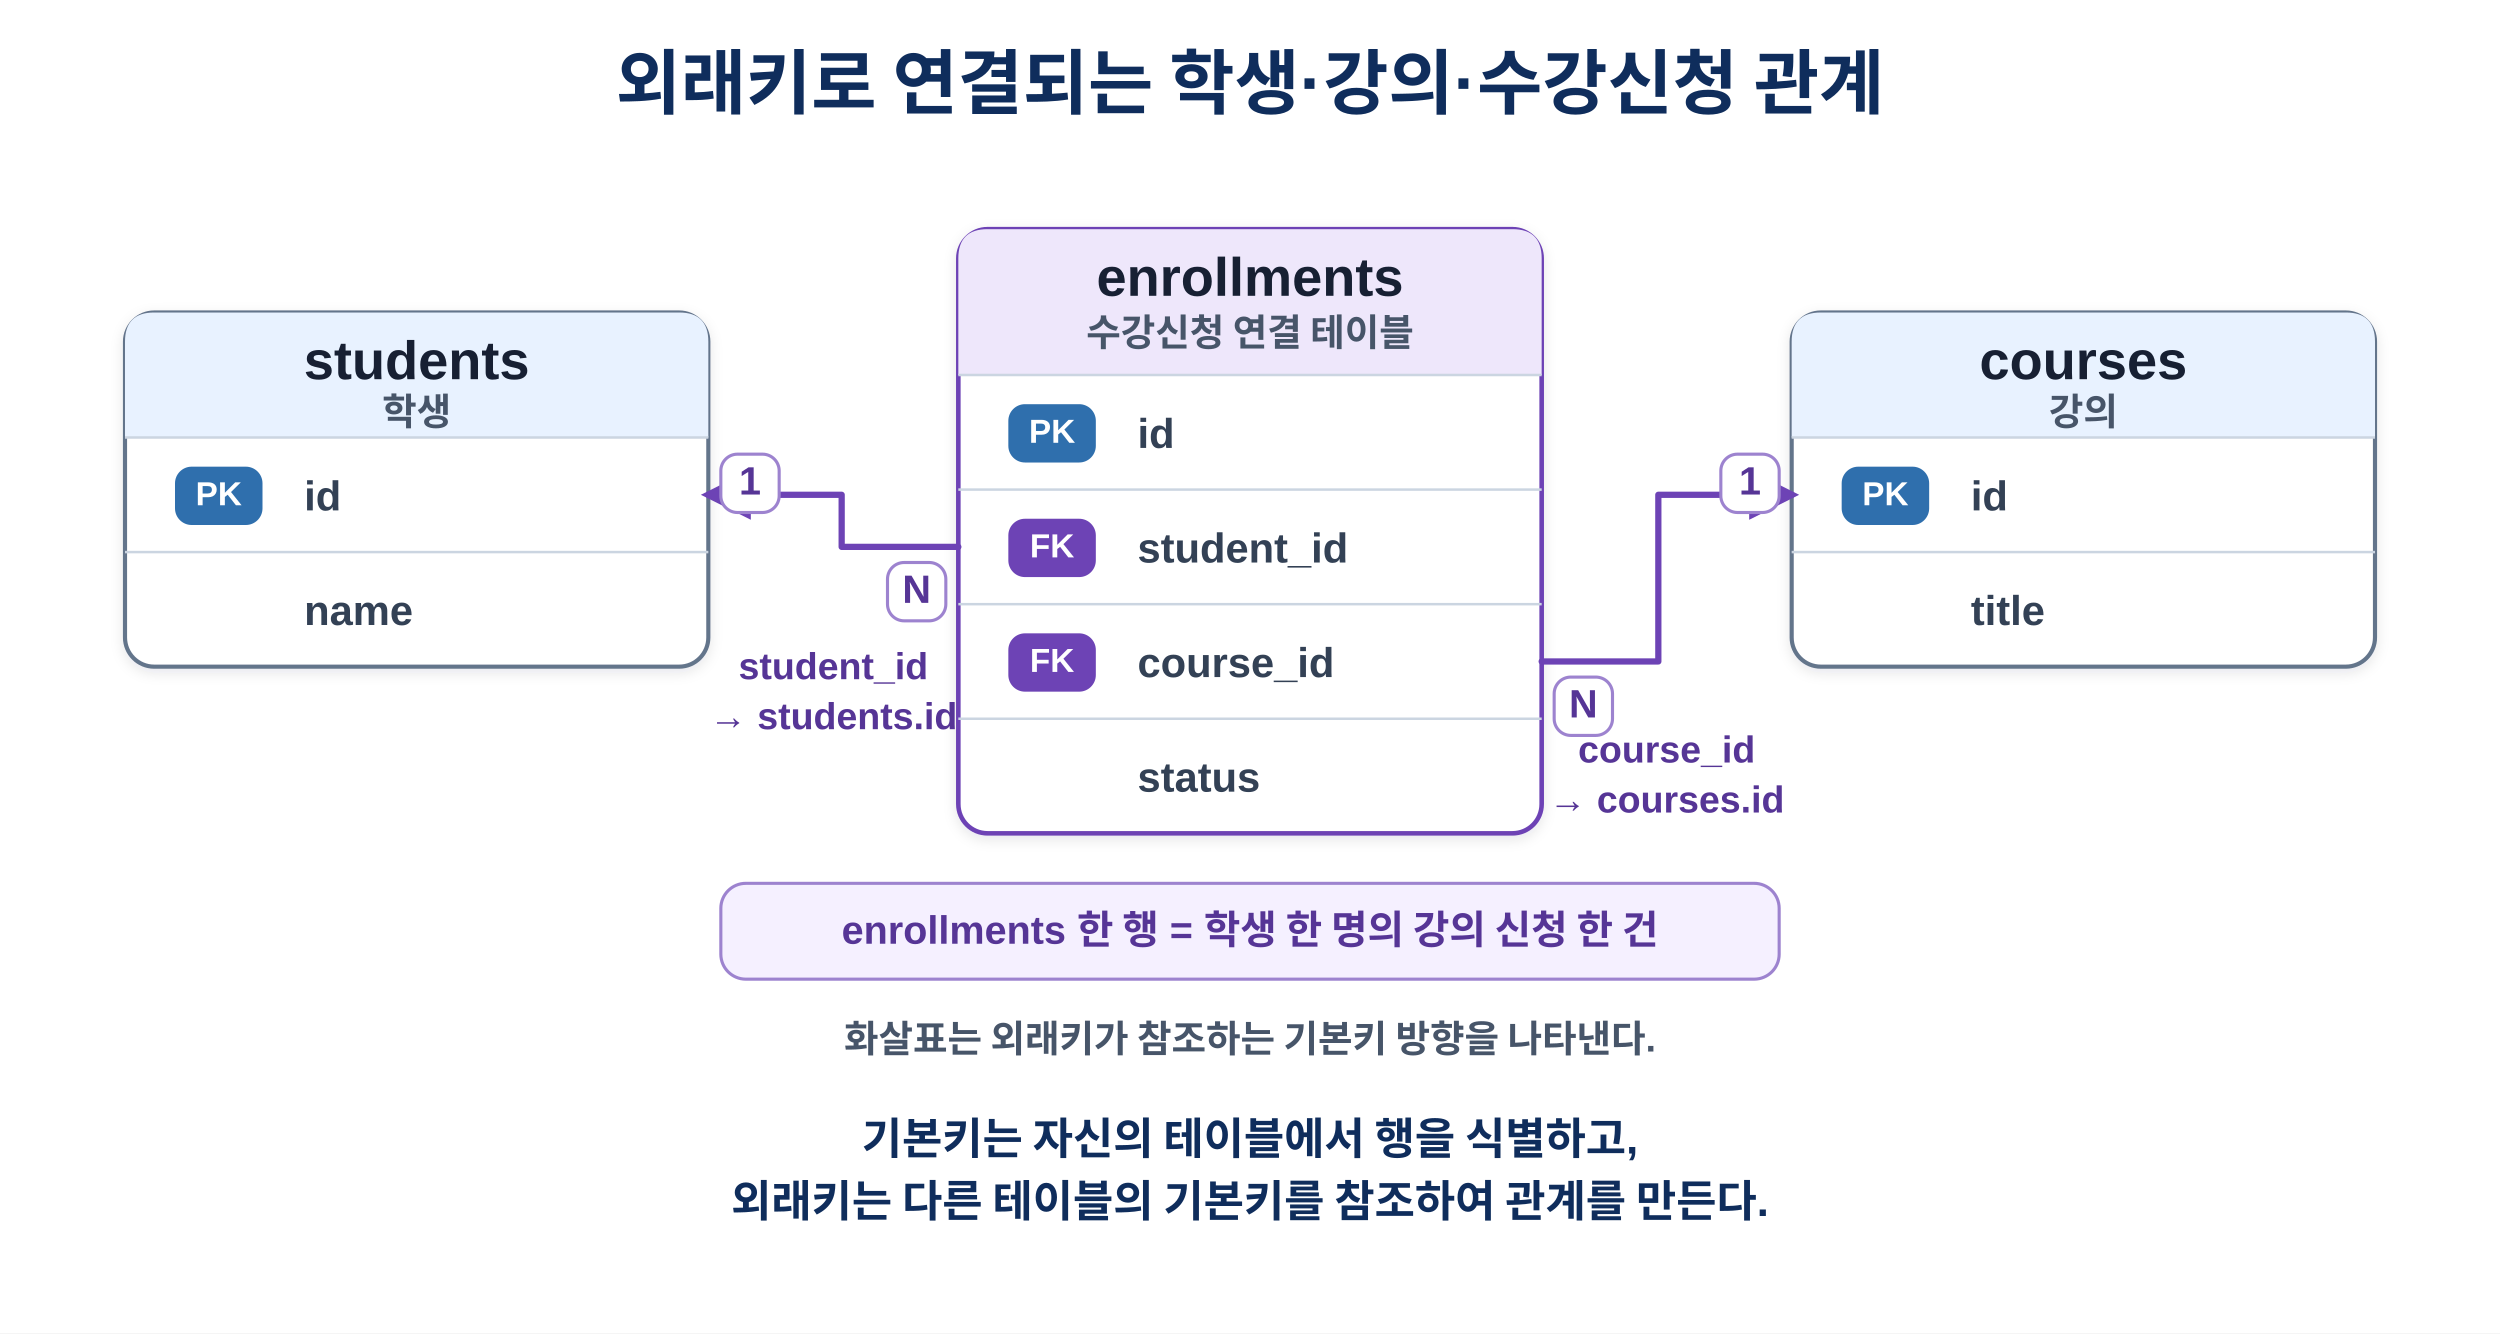
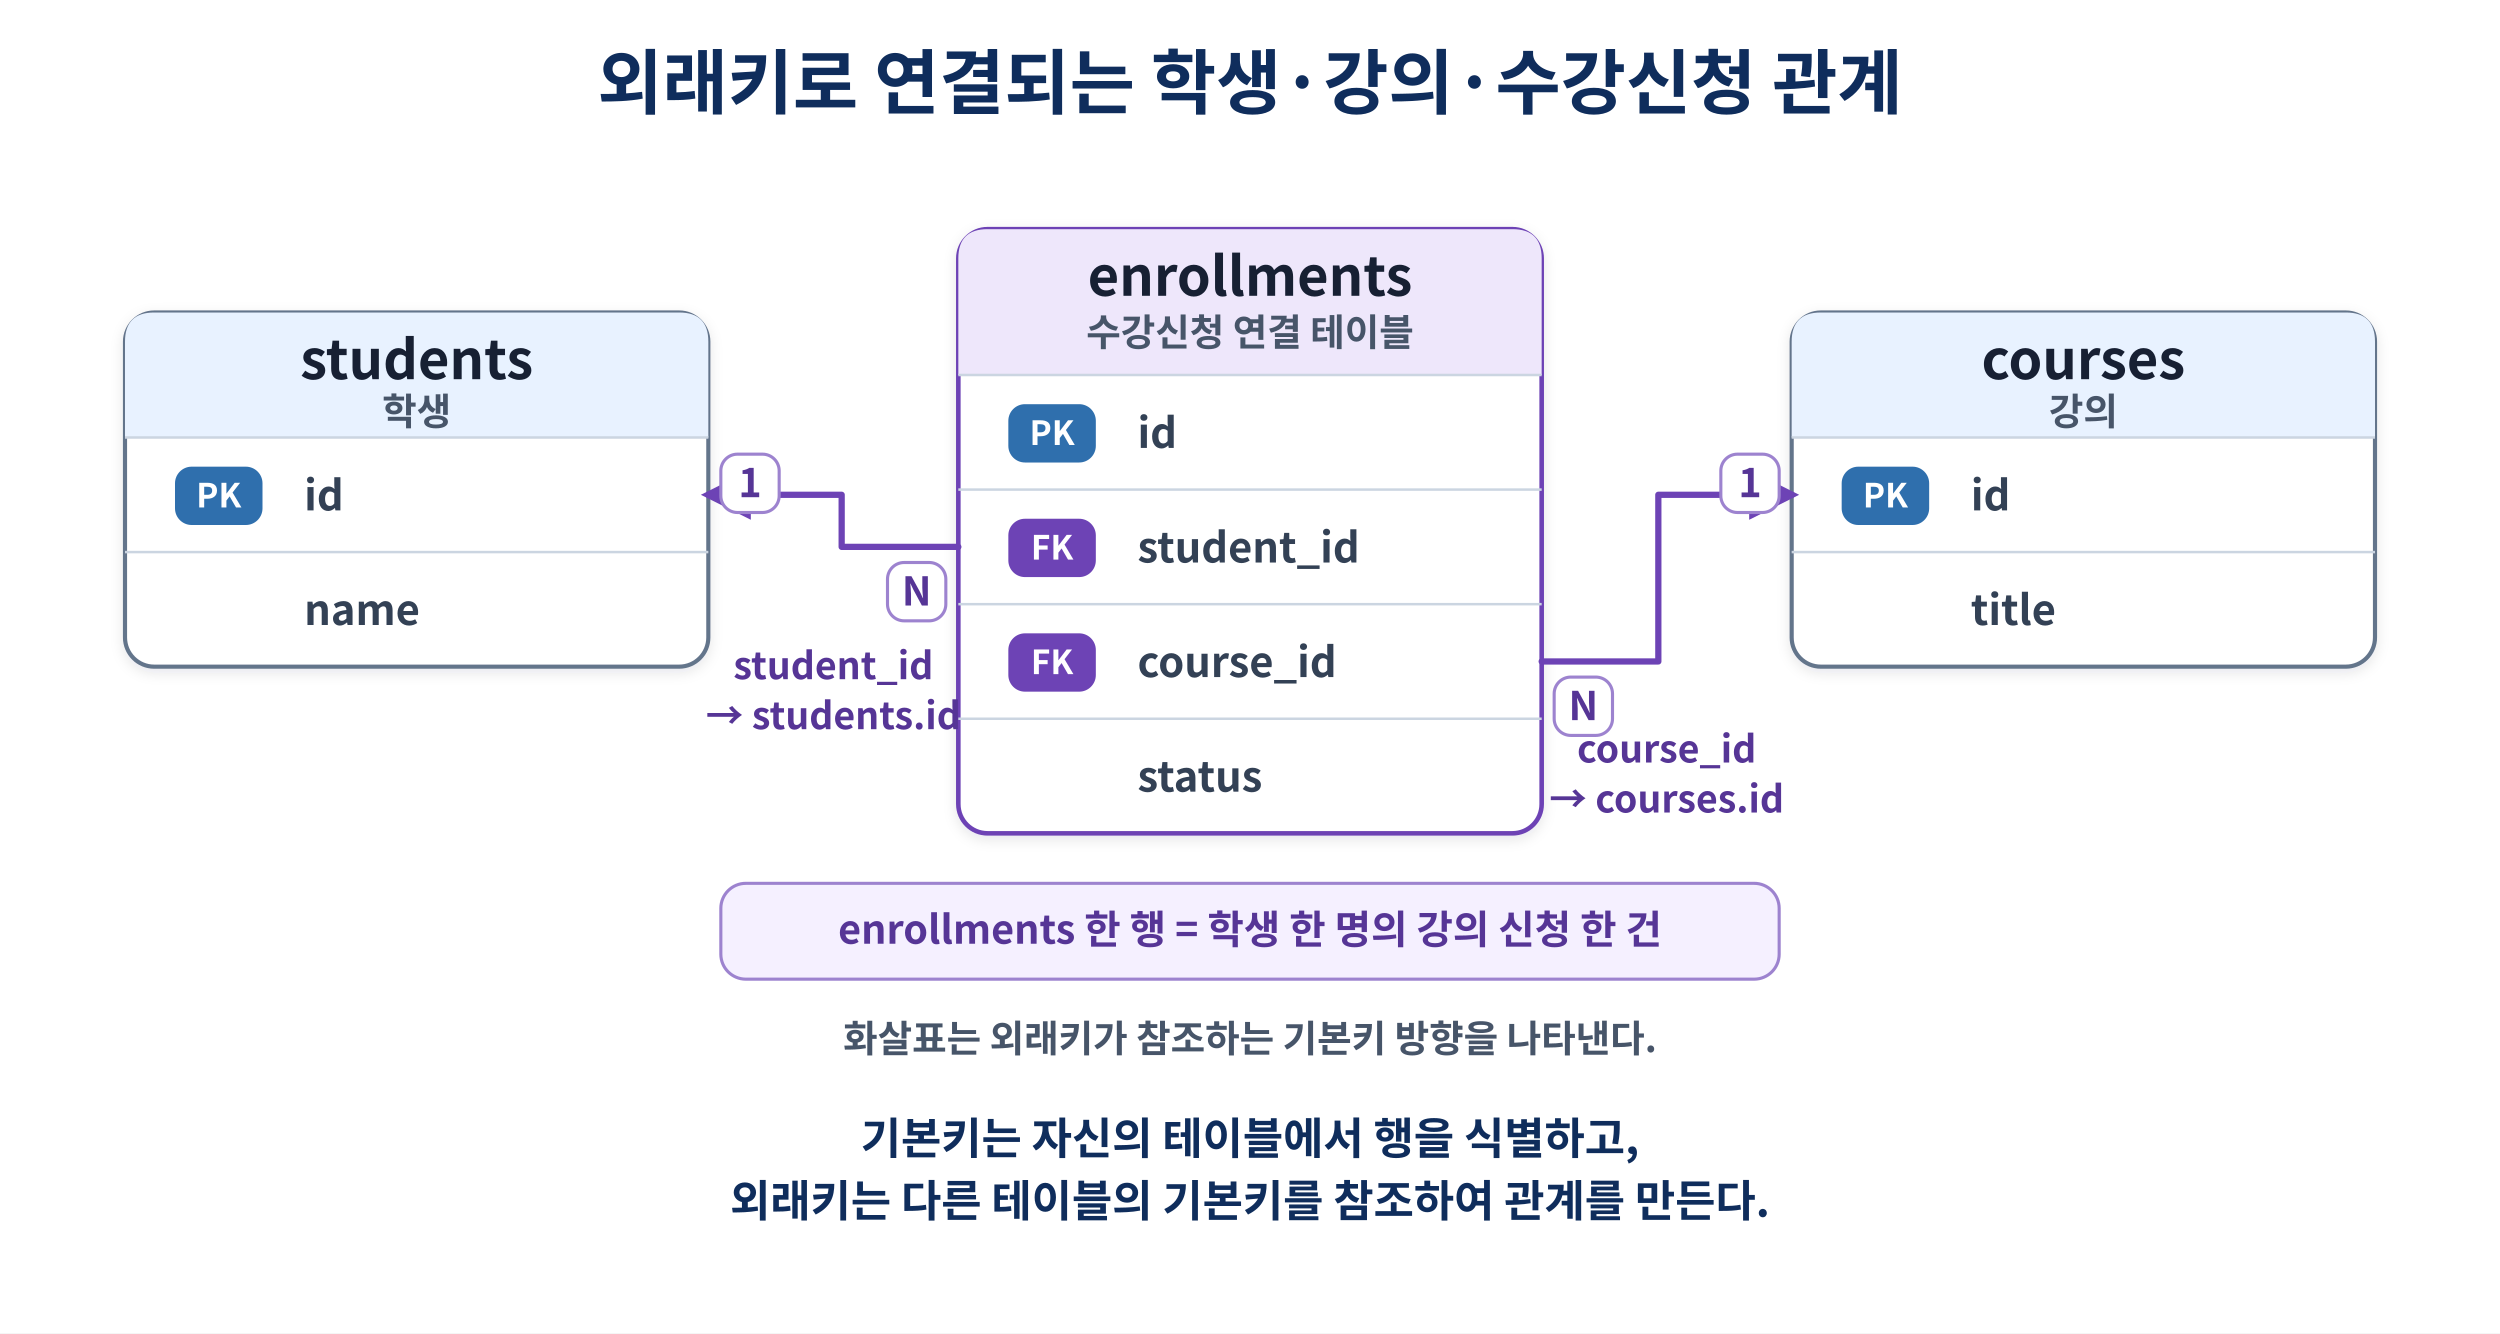
<svg xmlns="http://www.w3.org/2000/svg" width="100%" viewBox="0 0 1200 640" role="img" aria-labelledby="title desc" shape-rendering="geometricPrecision">
  <defs>
    <marker id="arrow" viewBox="0 0 10 10" refX="8.5" refY="5" markerWidth="8" markerHeight="8" orient="auto-start-reverse">
      <path d="M0 0 L10 5 L0 10 Z" fill="#6d43b5" />
    </marker>
    <filter id="shadow" x="-10%" y="-10%" width="120%" height="130%">
      <feDropShadow dx="0" dy="2" stdDeviation="3" flood-color="#0f172a" flood-opacity="0.10" />
    </filter>
    <style>
-       text{font-family:"Malgun Gothic","Apple SD Gothic Neo","Noto Sans KR",Arial,sans-serif;fill:#172033}
+       text{font-family:"Malgun Gothic","NanumSquare","Noto Sans CJK KR","Apple SD Gothic Neo","Noto Sans KR","UnDotum",Arial,sans-serif;fill:#172033}
      .title{font-size:34px;font-weight:700;text-anchor:middle;fill:#0f2d5c}
      .card-outline{fill:#ffffff;stroke:#64748b;stroke-width:2}
      .bridge-outline{fill:#ffffff;stroke:#6d43b5;stroke-width:2.2}
      .entity-head{fill:#e8f2ff}
      .bridge-head{fill:#eee7fb}
      .divider{stroke:#cbd5e1;stroke-width:1.2}
      .name{font-size:26px;font-weight:700;text-anchor:middle;fill:#172033}
      .type{font-size:18px;font-weight:600;text-anchor:middle;fill:#475569}
      .field{font-size:20px;font-weight:600;fill:#334155}
      .badge-text{font-size:16px;font-weight:700;text-anchor:middle;dominant-baseline:middle;fill:#ffffff}
      .pk-badge{fill:#2f6fad}
      .fk-badge{fill:#6d43b5}
      .ref{stroke:#6d43b5;stroke-width:3;fill:none;marker-end:url(#arrow);stroke-linecap:round;stroke-linejoin:round}
      .ref-label{font-size:18px;font-weight:700;text-anchor:middle;fill:#563596}
      .cardinality{font-size:19px;font-weight:700;text-anchor:middle;dominant-baseline:middle;fill:#563596}
      .cardinality-box{fill:#ffffff;stroke:#9d83cf;stroke-width:1.5}
      .bridge-note{font-size:19px;font-weight:700;text-anchor:middle;fill:#563596}
      .direction-note{font-size:18px;font-weight:600;text-anchor:middle;fill:#475569}
      .bottom-note{font-size:21px;font-weight:700;text-anchor:middle;fill:#0f2d5c}
    </style>
  </defs>
  <rect width="1200" height="640" fill="#ffffff" />
  <text x="600" y="52" class="title">외래키로 연결되는 학생·강의·수강신청 관계</text>
  <g filter="url(#shadow)">
    <rect x="60" y="150" width="280" height="170" rx="14" class="card-outline" />
    <path d="M60 164 Q60 150 74 150 H326 Q340 150 340 164 V210 H60 Z" class="entity-head" />
    <line x1="60" y1="210" x2="340" y2="210" class="divider" />
    <line x1="60" y1="265" x2="340" y2="265" class="divider" />
  </g>
  <text x="200" y="182" class="name">students</text>
  <text x="200" y="204" class="type">학생</text>
  <rect x="84" y="224" width="42" height="28" rx="8" class="pk-badge" />
  <text x="105" y="238" class="badge-text">PK</text>
  <text x="146" y="245" class="field">id</text>
  <text x="146" y="300" class="field">name</text>
  <g filter="url(#shadow)">
    <rect x="460" y="110" width="280" height="290" rx="14" class="bridge-outline" />
    <path d="M460 124 Q460 110 474 110 H726 Q740 110 740 124 V180 H460 Z" class="bridge-head" />
    <line x1="460" y1="180" x2="740" y2="180" class="divider" />
    <line x1="460" y1="235" x2="740" y2="235" class="divider" />
    <line x1="460" y1="290" x2="740" y2="290" class="divider" />
    <line x1="460" y1="345" x2="740" y2="345" class="divider" />
  </g>
  <text x="600" y="142" class="name">enrollments</text>
  <text x="600" y="166" class="type">수강신청 연결 테이블</text>
  <rect x="484" y="194" width="42" height="28" rx="8" class="pk-badge" />
  <text x="505" y="208" class="badge-text">PK</text>
  <text x="546" y="215" class="field">id</text>
  <rect x="484" y="249" width="42" height="28" rx="8" class="fk-badge" />
  <text x="505" y="263" class="badge-text">FK</text>
  <text x="546" y="270" class="field">student_id</text>
  <rect x="484" y="304" width="42" height="28" rx="8" class="fk-badge" />
  <text x="505" y="318" class="badge-text">FK</text>
  <text x="546" y="325" class="field">course_id</text>
  <text x="546" y="380" class="field">status</text>
  <g filter="url(#shadow)">
    <rect x="860" y="150" width="280" height="170" rx="14" class="card-outline" />
    <path d="M860 164 Q860 150 874 150 H1126 Q1140 150 1140 164 V210 H860 Z" class="entity-head" />
    <line x1="860" y1="210" x2="1140" y2="210" class="divider" />
    <line x1="860" y1="265" x2="1140" y2="265" class="divider" />
  </g>
  <text x="1000" y="182" class="name">courses</text>
  <text x="1000" y="204" class="type">강의</text>
  <rect x="884" y="224" width="42" height="28" rx="8" class="pk-badge" />
  <text x="905" y="238" class="badge-text">PK</text>
  <text x="946" y="245" class="field">id</text>
  <text x="946" y="300" class="field">title</text>
  <path d="M460 262.5 H404 V237.5 H340" class="ref" />
  <rect x="346" y="218" width="28" height="28" rx="8" class="cardinality-box" />
  <text x="360" y="232" class="cardinality">1</text>
  <rect x="426" y="270" width="28" height="28" rx="8" class="cardinality-box" />
  <text x="440" y="284" class="cardinality">N</text>
  <text x="400" y="326" class="ref-label">student_id</text>
  <text x="400" y="350" class="ref-label">→ students.id</text>
  <path d="M740 317.5 H796 V237.5 H860" class="ref" />
  <rect x="746" y="325" width="28" height="28" rx="8" class="cardinality-box" />
  <text x="760" y="339" class="cardinality">N</text>
  <rect x="826" y="218" width="28" height="28" rx="8" class="cardinality-box" />
  <text x="840" y="232" class="cardinality">1</text>
  <text x="800" y="366" class="ref-label">course_id</text>
  <text x="800" y="390" class="ref-label">→ courses.id</text>
  <rect x="346" y="424" width="508" height="46" rx="12" fill="#f5f0ff" stroke="#9d83cf" stroke-width="1.5" />
  <text x="600" y="453" class="bridge-note">enrollments 한 행 = 학생 한 명의 강의 신청 한 건</text>
  <text x="600" y="505" class="direction-note">화살표는 외래키가 참조하는 기본키 방향을 나타낸다.</text>
  <text x="600" y="554" class="bottom-note">기본키는 자신의 테이블에서 행을 식별하고,</text>
  <text x="600" y="584" class="bottom-note">외래키는 다른 테이블의 기본키를 참조하여 관계를 만든다.</text>
</svg>
